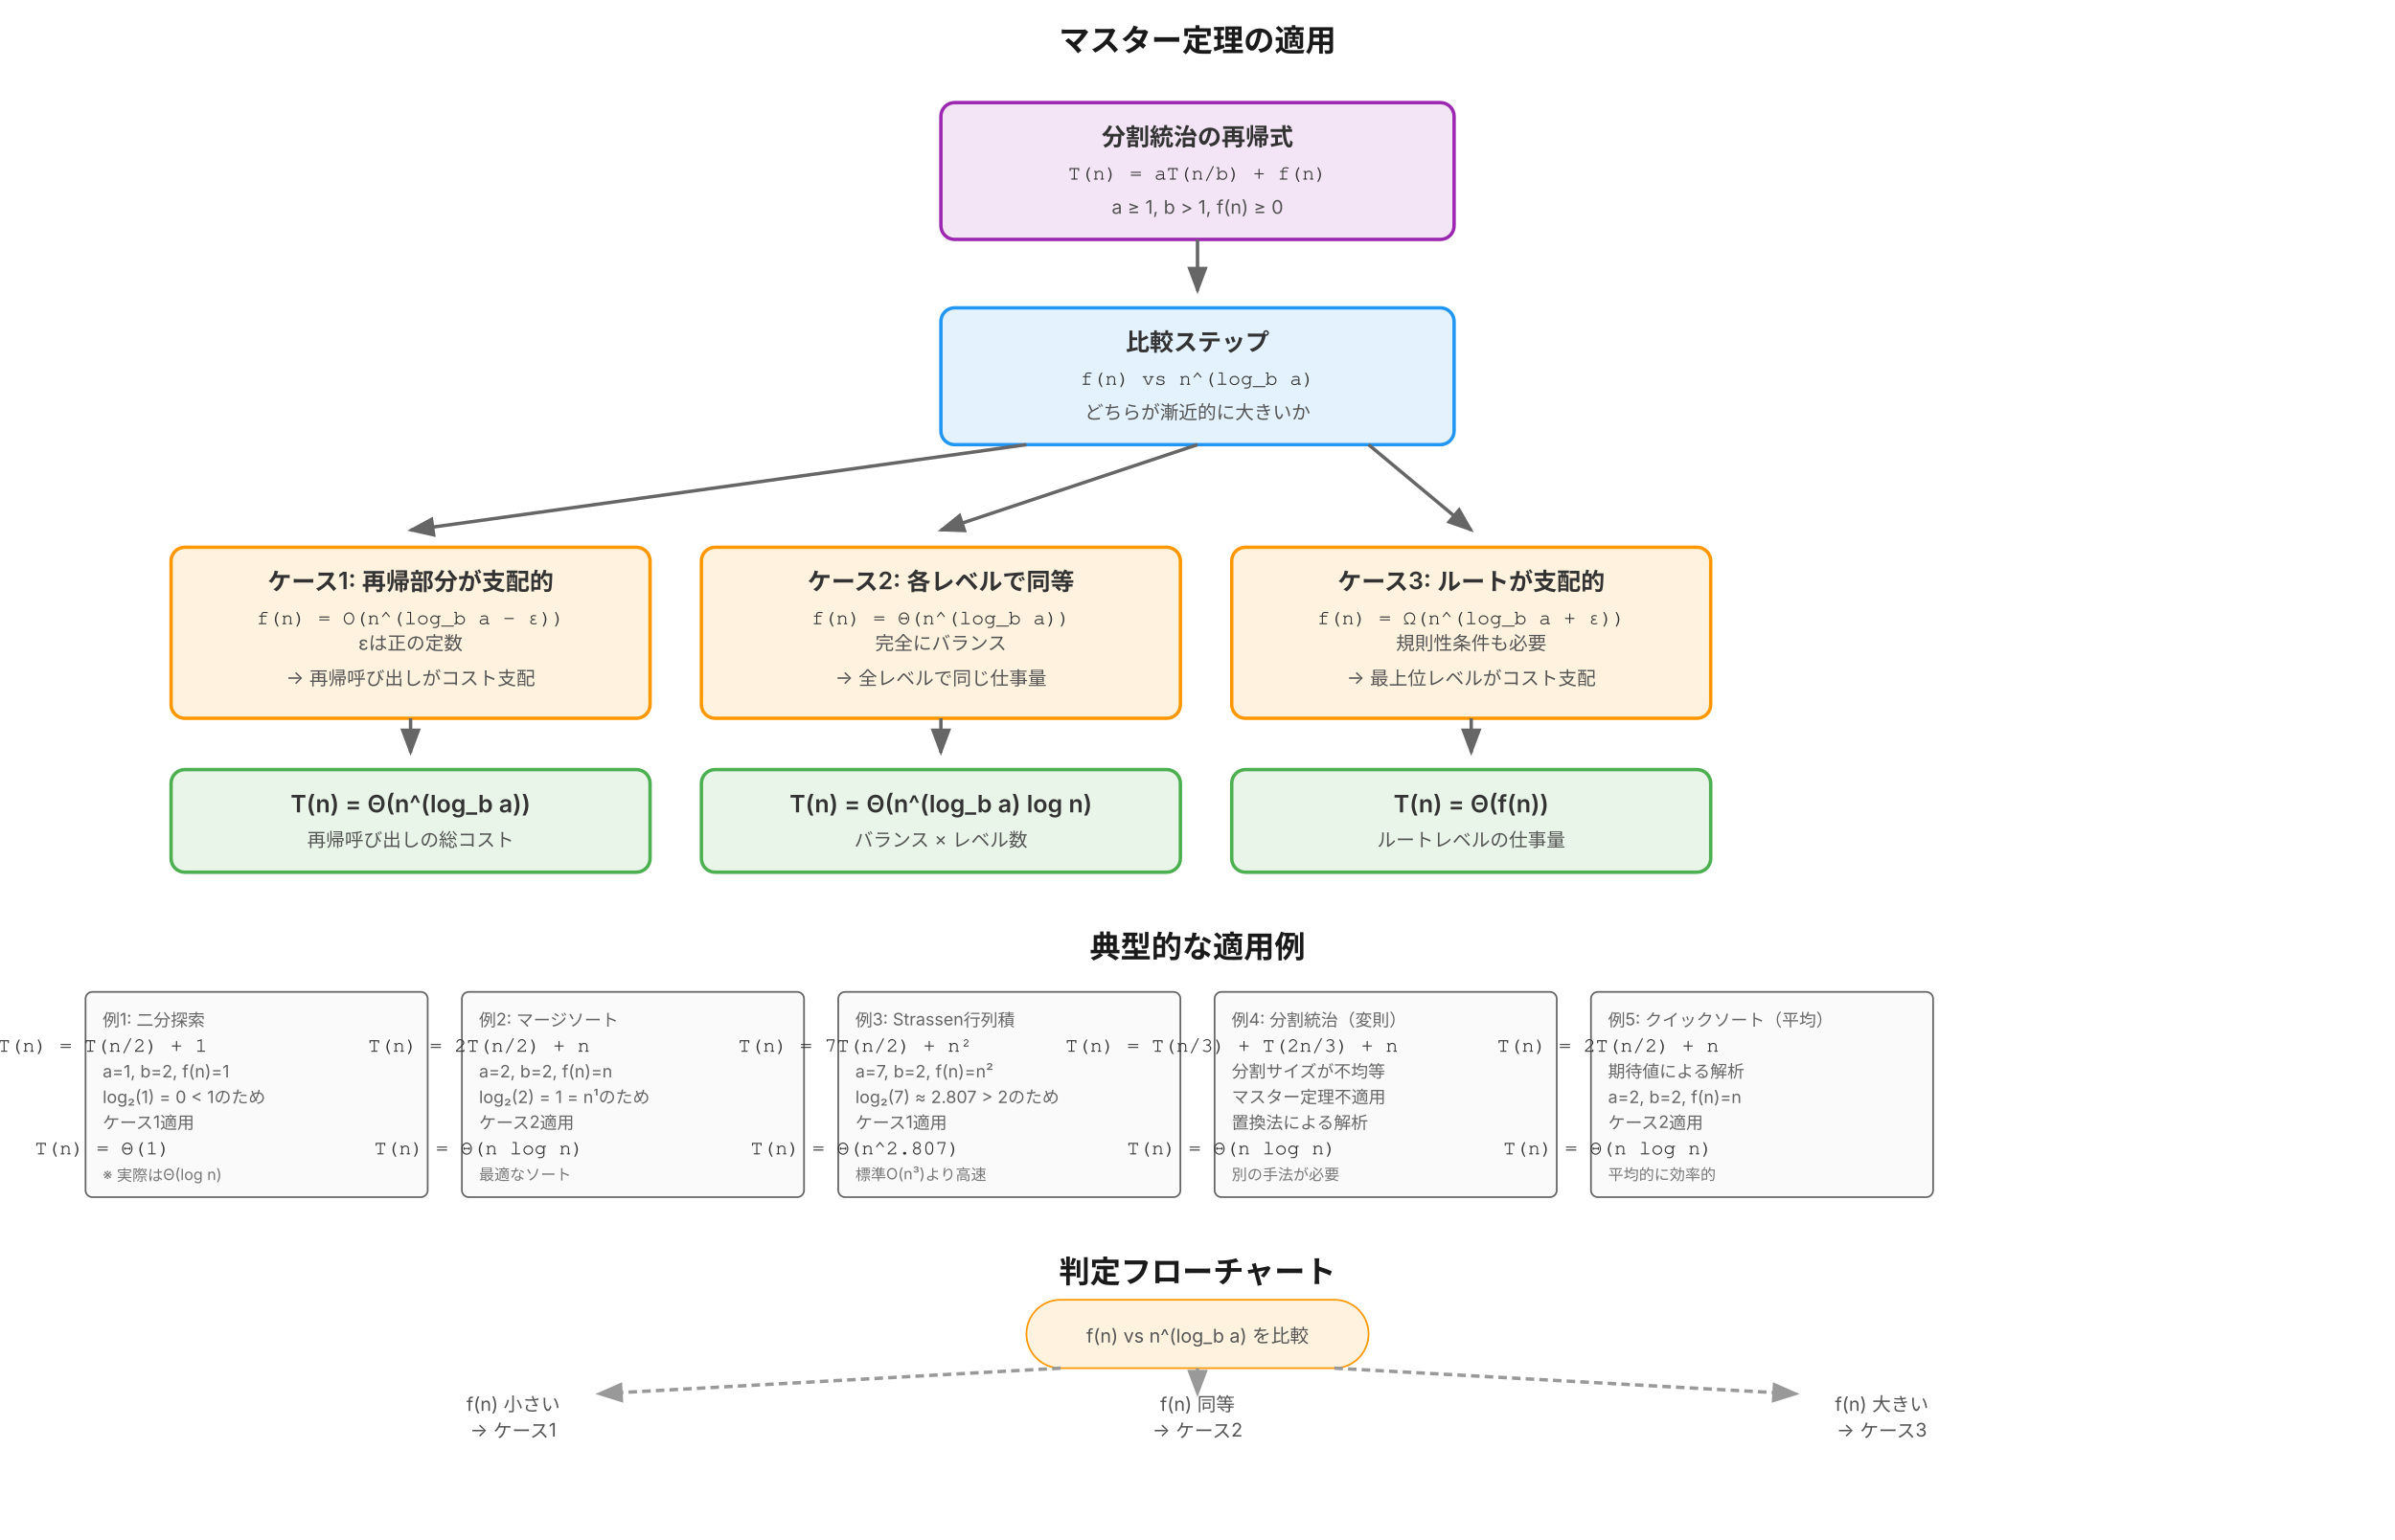
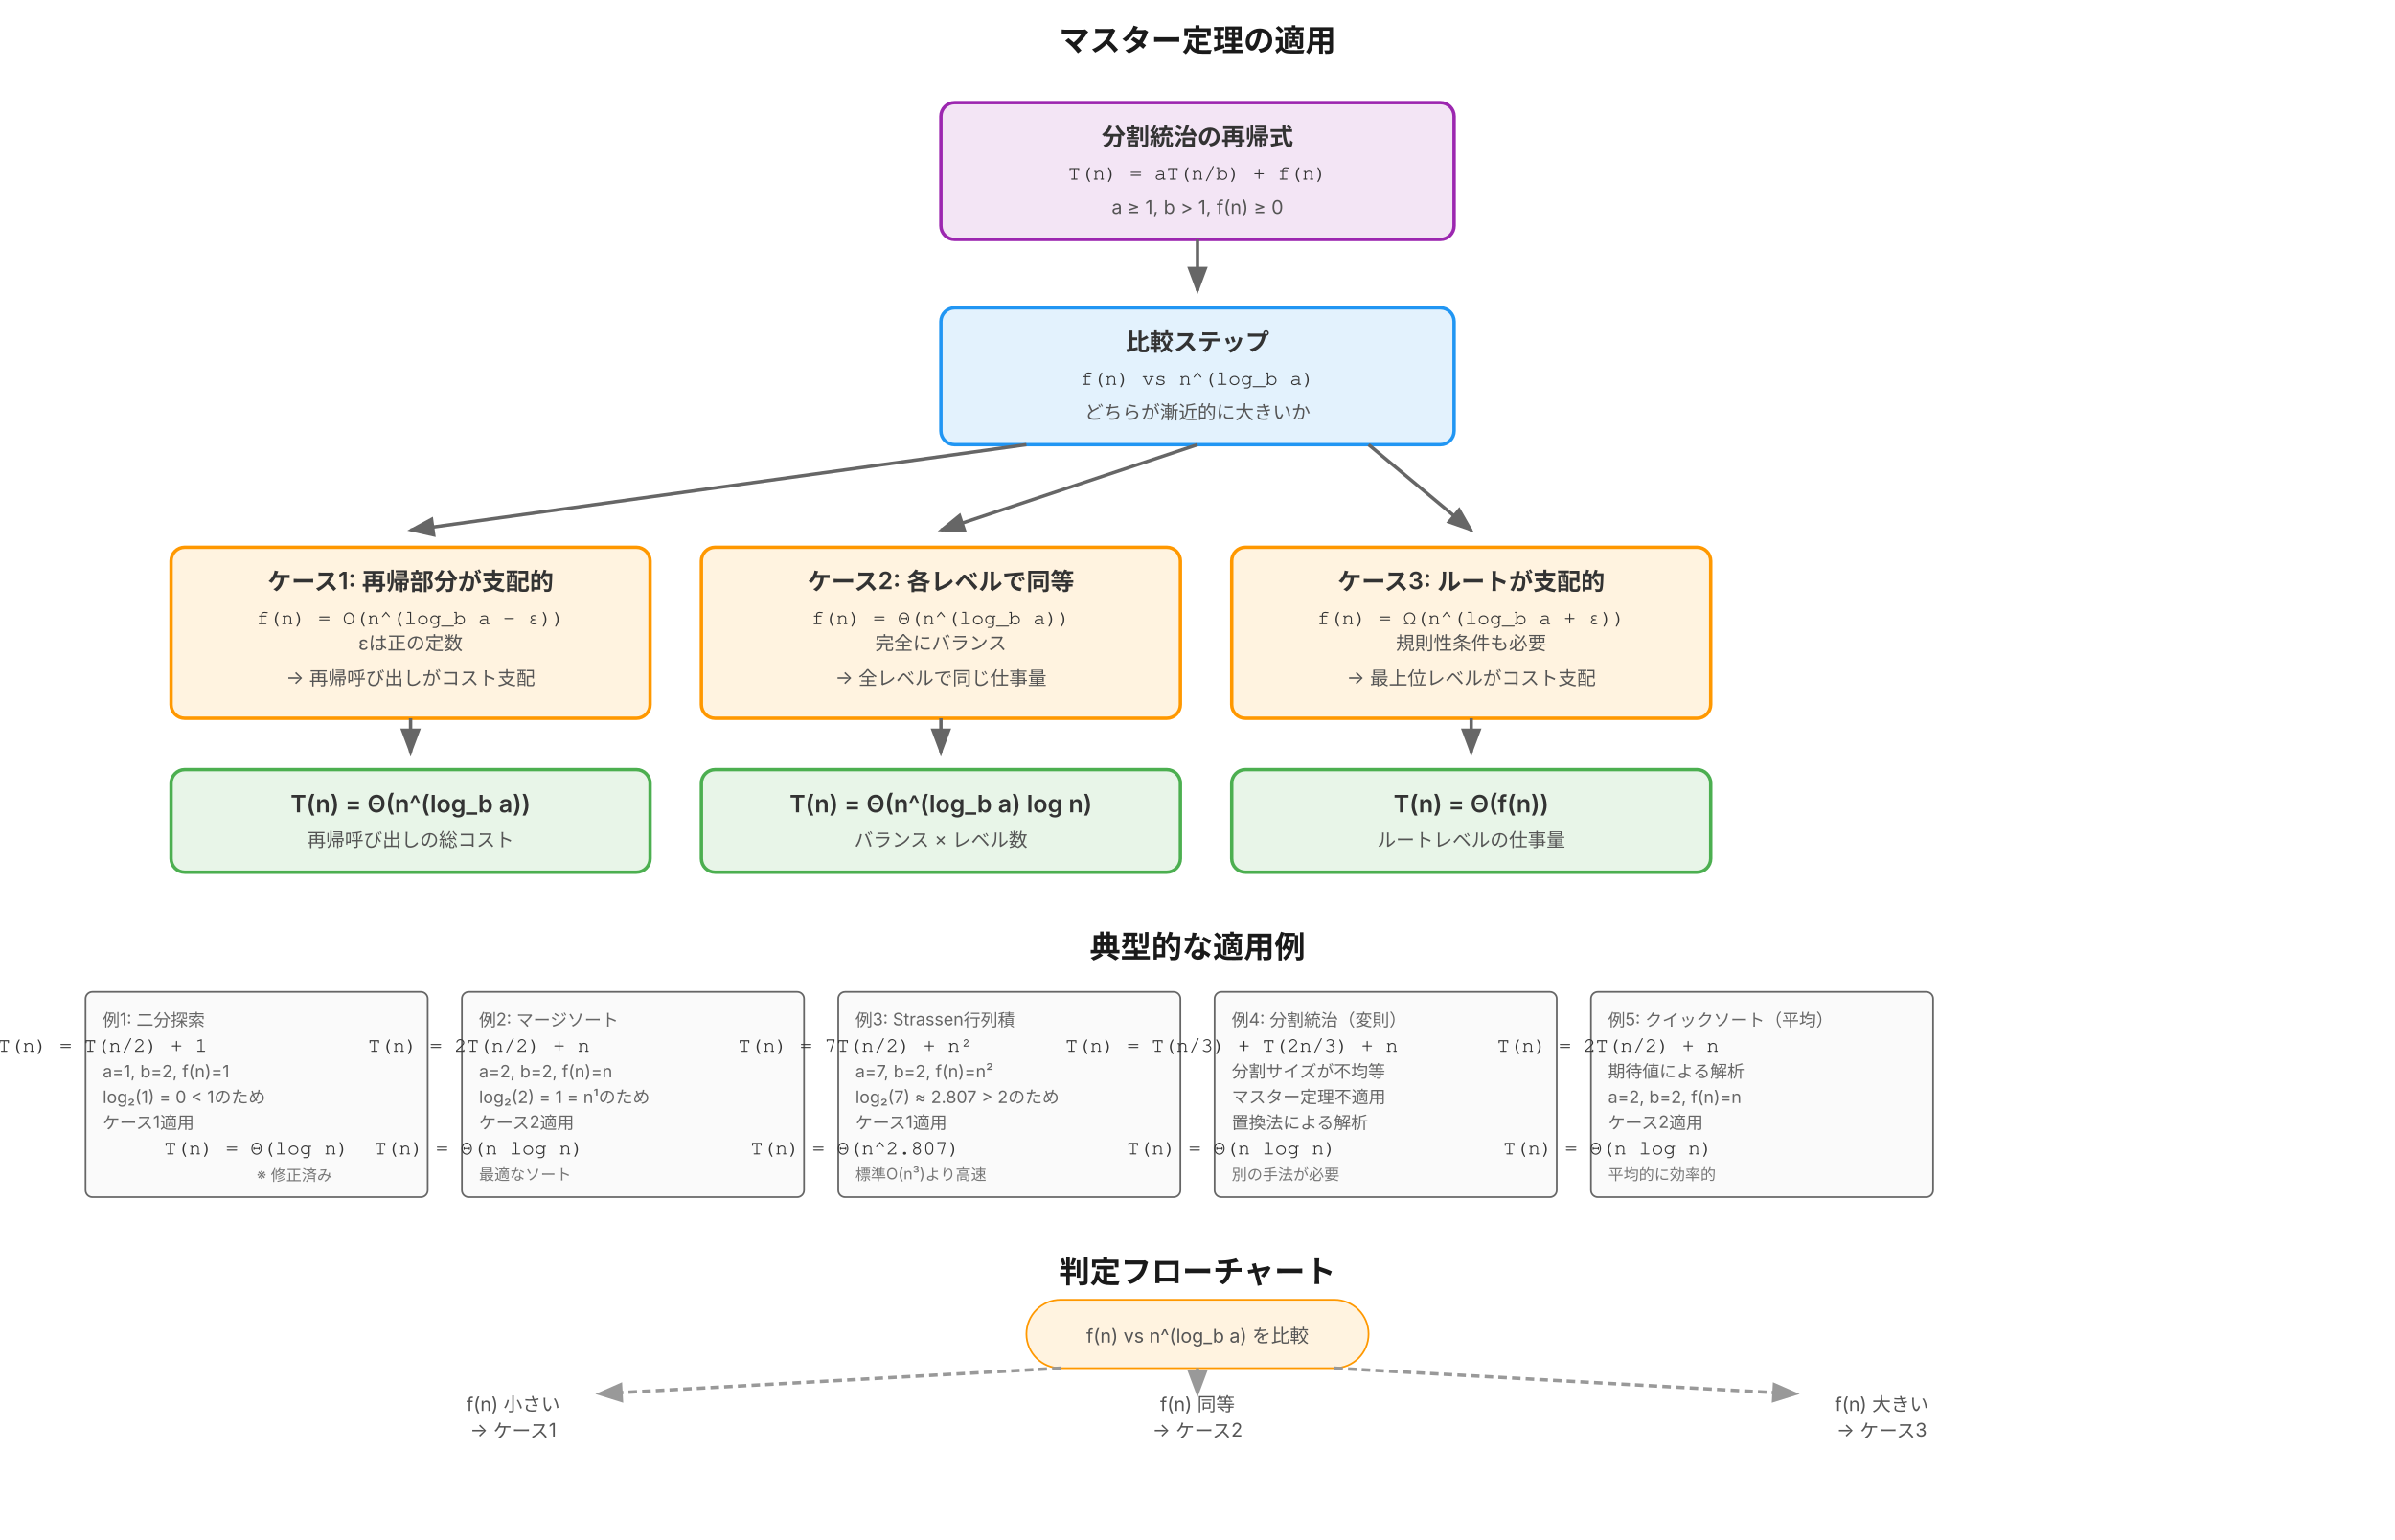
<svg xmlns="http://www.w3.org/2000/svg" viewBox="0 0 1400 900">
  <defs>
    <style>
      .problem-box { fill: #f3e5f5; stroke: #9c27b0; stroke-width: 2px; rx: 8px; }
      .compare-box { fill: #e3f2fd; stroke: #2196f3; stroke-width: 2px; rx: 8px; }
      .case-box { fill: #fff3e0; stroke: #ff9800; stroke-width: 2px; rx: 8px; }
      .result-box { fill: #e8f5e8; stroke: #4caf50; stroke-width: 2px; rx: 8px; }
      .example-box { fill: #fafafa; stroke: #666; stroke-width: 1px; rx: 4px; }
      
      .arrow { 
        stroke: #666; 
        stroke-width: 2px; 
        fill: none; 
        marker-end: url(#arrowhead);
      }
      
      .dashed-arrow { 
        stroke: #999; 
        stroke-width: 2px; 
        stroke-dasharray: 5,3;
        fill: none; 
        marker-end: url(#arrowhead-gray);
      }
      
      .title { 
        font-family: Inter, Helvetica, sans-serif;
        font-size: 18px; 
        font-weight: 600; 
        text-anchor: middle; 
        fill: #1a1a1a;
      }
      
      .box-title { 
        font-family: Inter, Helvetica, sans-serif;
        font-size: 14px; 
        font-weight: 600; 
        text-anchor: middle; 
        fill: #333;
      }
      
      .formula { 
        font-family: Courier, monospace;
        font-size: 12px; 
        font-weight: 500; 
        text-anchor: middle; 
        fill: #333;
      }

      .condition { 
        font-family: Inter, Helvetica, sans-serif;
        font-size: 11px; 
        font-weight: 400; 
        text-anchor: middle; 
        fill: #555;
      }
      
      .example-text { 
        font-family: Inter, Helvetica, sans-serif;
        font-size: 10px; 
        font-weight: 400; 
        text-anchor: start; 
        fill: #666;
      }
      
      .explanation { 
        font-family: Inter, Helvetica, sans-serif;
        font-size: 9px; 
        font-weight: 400; 
        text-anchor: start; 
        fill: #777;
      }
    </style>
    <marker id="arrowhead" markerWidth="8" markerHeight="6" refX="7" refY="3" orient="auto">
      <polygon points="0 0, 8 3, 0 6" fill="#666" />
    </marker>
    <marker id="arrowhead-gray" markerWidth="8" markerHeight="6" refX="7" refY="3" orient="auto">
      <polygon points="0 0, 8 3, 0 6" fill="#999" />
    </marker>
  </defs>
  <text x="700" y="30" class="title">マスター定理の適用</text>
  <g id="problem">
    <rect x="550" y="60" width="300" height="80" class="problem-box" />
    <text x="700" y="85" class="box-title">分割統治の再帰式</text>
    <text x="700" y="105" class="formula">T(n) = aT(n/b) + f(n)</text>
    <text x="700" y="125" class="condition">a ≥ 1, b &gt; 1, f(n) ≥ 0</text>
  </g>
  <g id="comparison">
    <rect x="550" y="180" width="300" height="80" class="compare-box" />
    <text x="700" y="205" class="box-title">比較ステップ</text>
    <text x="700" y="225" class="formula">f(n) vs n^(log_b a)</text>
    <text x="700" y="245" class="condition">どちらが漸近的に大きいか</text>
  </g>
  <path d="M 700 140 L 700 170" class="arrow" />
  <g id="cases">
    <rect x="100" y="320" width="280" height="100" class="case-box" />
    <text x="240" y="345" class="box-title">ケース1: 再帰部分が支配的</text>
    <text x="240" y="365" class="formula">f(n) = O(n^(log_b a - ε))</text>
    <text x="240" y="380" class="condition">εは正の定数</text>
    <text x="240" y="400" class="condition">→ 再帰呼び出しがコスト支配</text>
    <rect x="410" y="320" width="280" height="100" class="case-box" />
    <text x="550" y="345" class="box-title">ケース2: 各レベルで同等</text>
    <text x="550" y="365" class="formula">f(n) = Θ(n^(log_b a))</text>
    <text x="550" y="380" class="condition">完全にバランス</text>
    <text x="550" y="400" class="condition">→ 全レベルで同じ仕事量</text>
    <rect x="720" y="320" width="280" height="100" class="case-box" />
    <text x="860" y="345" class="box-title">ケース3: ルートが支配的</text>
    <text x="860" y="365" class="formula">f(n) = Ω(n^(log_b a + ε))</text>
    <text x="860" y="380" class="condition">規則性条件も必要</text>
    <text x="860" y="400" class="condition">→ 最上位レベルがコスト支配</text>
  </g>
  <path d="M 600 260 L 240 310" class="arrow" />
  <path d="M 700 260 L 550 310" class="arrow" />
  <path d="M 800 260 L 860 310" class="arrow" />
  <g id="results">
    <rect x="100" y="450" width="280" height="60" class="result-box" />
    <text x="240" y="475" class="box-title">T(n) = Θ(n^(log_b a))</text>
    <text x="240" y="495" class="condition">再帰呼び出しの総コスト</text>
    <rect x="410" y="450" width="280" height="60" class="result-box" />
    <text x="550" y="475" class="box-title">T(n) = Θ(n^(log_b a) log n)</text>
    <text x="550" y="495" class="condition">バランス × レベル数</text>
    <rect x="720" y="450" width="280" height="60" class="result-box" />
    <text x="860" y="475" class="box-title">T(n) = Θ(f(n))</text>
    <text x="860" y="495" class="condition">ルートレベルの仕事量</text>
  </g>
  <path d="M 240 420 L 240 440" class="arrow" />
  <path d="M 550 420 L 550 440" class="arrow" />
  <path d="M 860 420 L 860 440" class="arrow" />
  <g id="examples">
    <text x="700" y="560" class="title">典型的な適用例</text>
    <rect x="50" y="580" width="200" height="120" class="example-box" />
    <text x="60" y="600" class="example-text">例1: 二分探索</text>
    <text x="60" y="615" class="formula">T(n) = T(n/2) + 1</text>
    <text x="60" y="630" class="example-text">a=1, b=2, f(n)=1</text>
    <text x="60" y="645" class="example-text">log₂(1) = 0 &lt; 1のため</text>
    <text x="60" y="660" class="example-text">ケース1適用</text>
-     <text x="60" y="675" class="formula" fill="#4caf50">T(n) = Θ(1)</text>
-     <text x="60" y="690" class="explanation">※ 実際はΘ(log n)</text>
+     <text x="150" y="675" text-anchor="middle" class="formula" fill="#4caf50">T(n) = Θ(log n)</text>
+     <text x="150" y="690" text-anchor="middle" class="explanation">※ 修正済み</text>
    <rect x="270" y="580" width="200" height="120" class="example-box" />
    <text x="280" y="600" class="example-text">例2: マージソート</text>
    <text x="280" y="615" class="formula">T(n) = 2T(n/2) + n</text>
    <text x="280" y="630" class="example-text">a=2, b=2, f(n)=n</text>
    <text x="280" y="645" class="example-text">log₂(2) = 1 = n¹のため</text>
    <text x="280" y="660" class="example-text">ケース2適用</text>
    <text x="280" y="675" class="formula" fill="#4caf50">T(n) = Θ(n log n)</text>
    <text x="280" y="690" class="explanation">最適なソート</text>
    <rect x="490" y="580" width="200" height="120" class="example-box" />
    <text x="500" y="600" class="example-text">例3: Strassen行列積</text>
    <text x="500" y="615" class="formula">T(n) = 7T(n/2) + n²</text>
    <text x="500" y="630" class="example-text">a=7, b=2, f(n)=n²</text>
    <text x="500" y="645" class="example-text">log₂(7) ≈ 2.807 &gt; 2のため</text>
    <text x="500" y="660" class="example-text">ケース1適用</text>
    <text x="500" y="675" class="formula" fill="#4caf50">T(n) = Θ(n^2.807)</text>
    <text x="500" y="690" class="explanation">標準O(n³)より高速</text>
    <rect x="710" y="580" width="200" height="120" class="example-box" />
    <text x="720" y="600" class="example-text">例4: 分割統治（変則）</text>
    <text x="720" y="615" class="formula">T(n) = T(n/3) + T(2n/3) + n</text>
    <text x="720" y="630" class="example-text">分割サイズが不均等</text>
    <text x="720" y="645" class="example-text">マスター定理不適用</text>
    <text x="720" y="660" class="example-text">置換法による解析</text>
    <text x="720" y="675" class="formula" fill="#ff9800">T(n) = Θ(n log n)</text>
    <text x="720" y="690" class="explanation">別の手法が必要</text>
    <rect x="930" y="580" width="200" height="120" class="example-box" />
    <text x="940" y="600" class="example-text">例5: クイックソート（平均）</text>
    <text x="940" y="615" class="formula">T(n) = 2T(n/2) + n</text>
    <text x="940" y="630" class="example-text">期待値による解析</text>
    <text x="940" y="645" class="example-text">a=2, b=2, f(n)=n</text>
    <text x="940" y="660" class="example-text">ケース2適用</text>
    <text x="940" y="675" class="formula" fill="#4caf50">T(n) = Θ(n log n)</text>
    <text x="940" y="690" class="explanation">平均的に効率的</text>
  </g>
  <g id="decision-flow">
    <text x="700" y="750" class="title">判定フローチャート</text>
    <rect x="600" y="760" width="200" height="40" style="fill: #fff3e0; stroke: #ff9800; stroke-width: 1px; rx: 20px;" />
    <text x="700" y="785" class="condition">f(n) vs n^(log_b a) を比較</text>
    <text x="300" y="825" class="condition">f(n) 小さい</text>
    <text x="300" y="840" class="condition">→ ケース1</text>
    <text x="700" y="825" class="condition">f(n) 同等</text>
    <text x="700" y="840" class="condition">→ ケース2</text>
    <text x="1100" y="825" class="condition">f(n) 大きい</text>
    <text x="1100" y="840" class="condition">→ ケース3</text>
    <path d="M 620 800 L 350 815" class="dashed-arrow" />
    <path d="M 700 800 L 700 815" class="dashed-arrow" />
    <path d="M 780 800 L 1050 815" class="dashed-arrow" />
  </g>
</svg>
